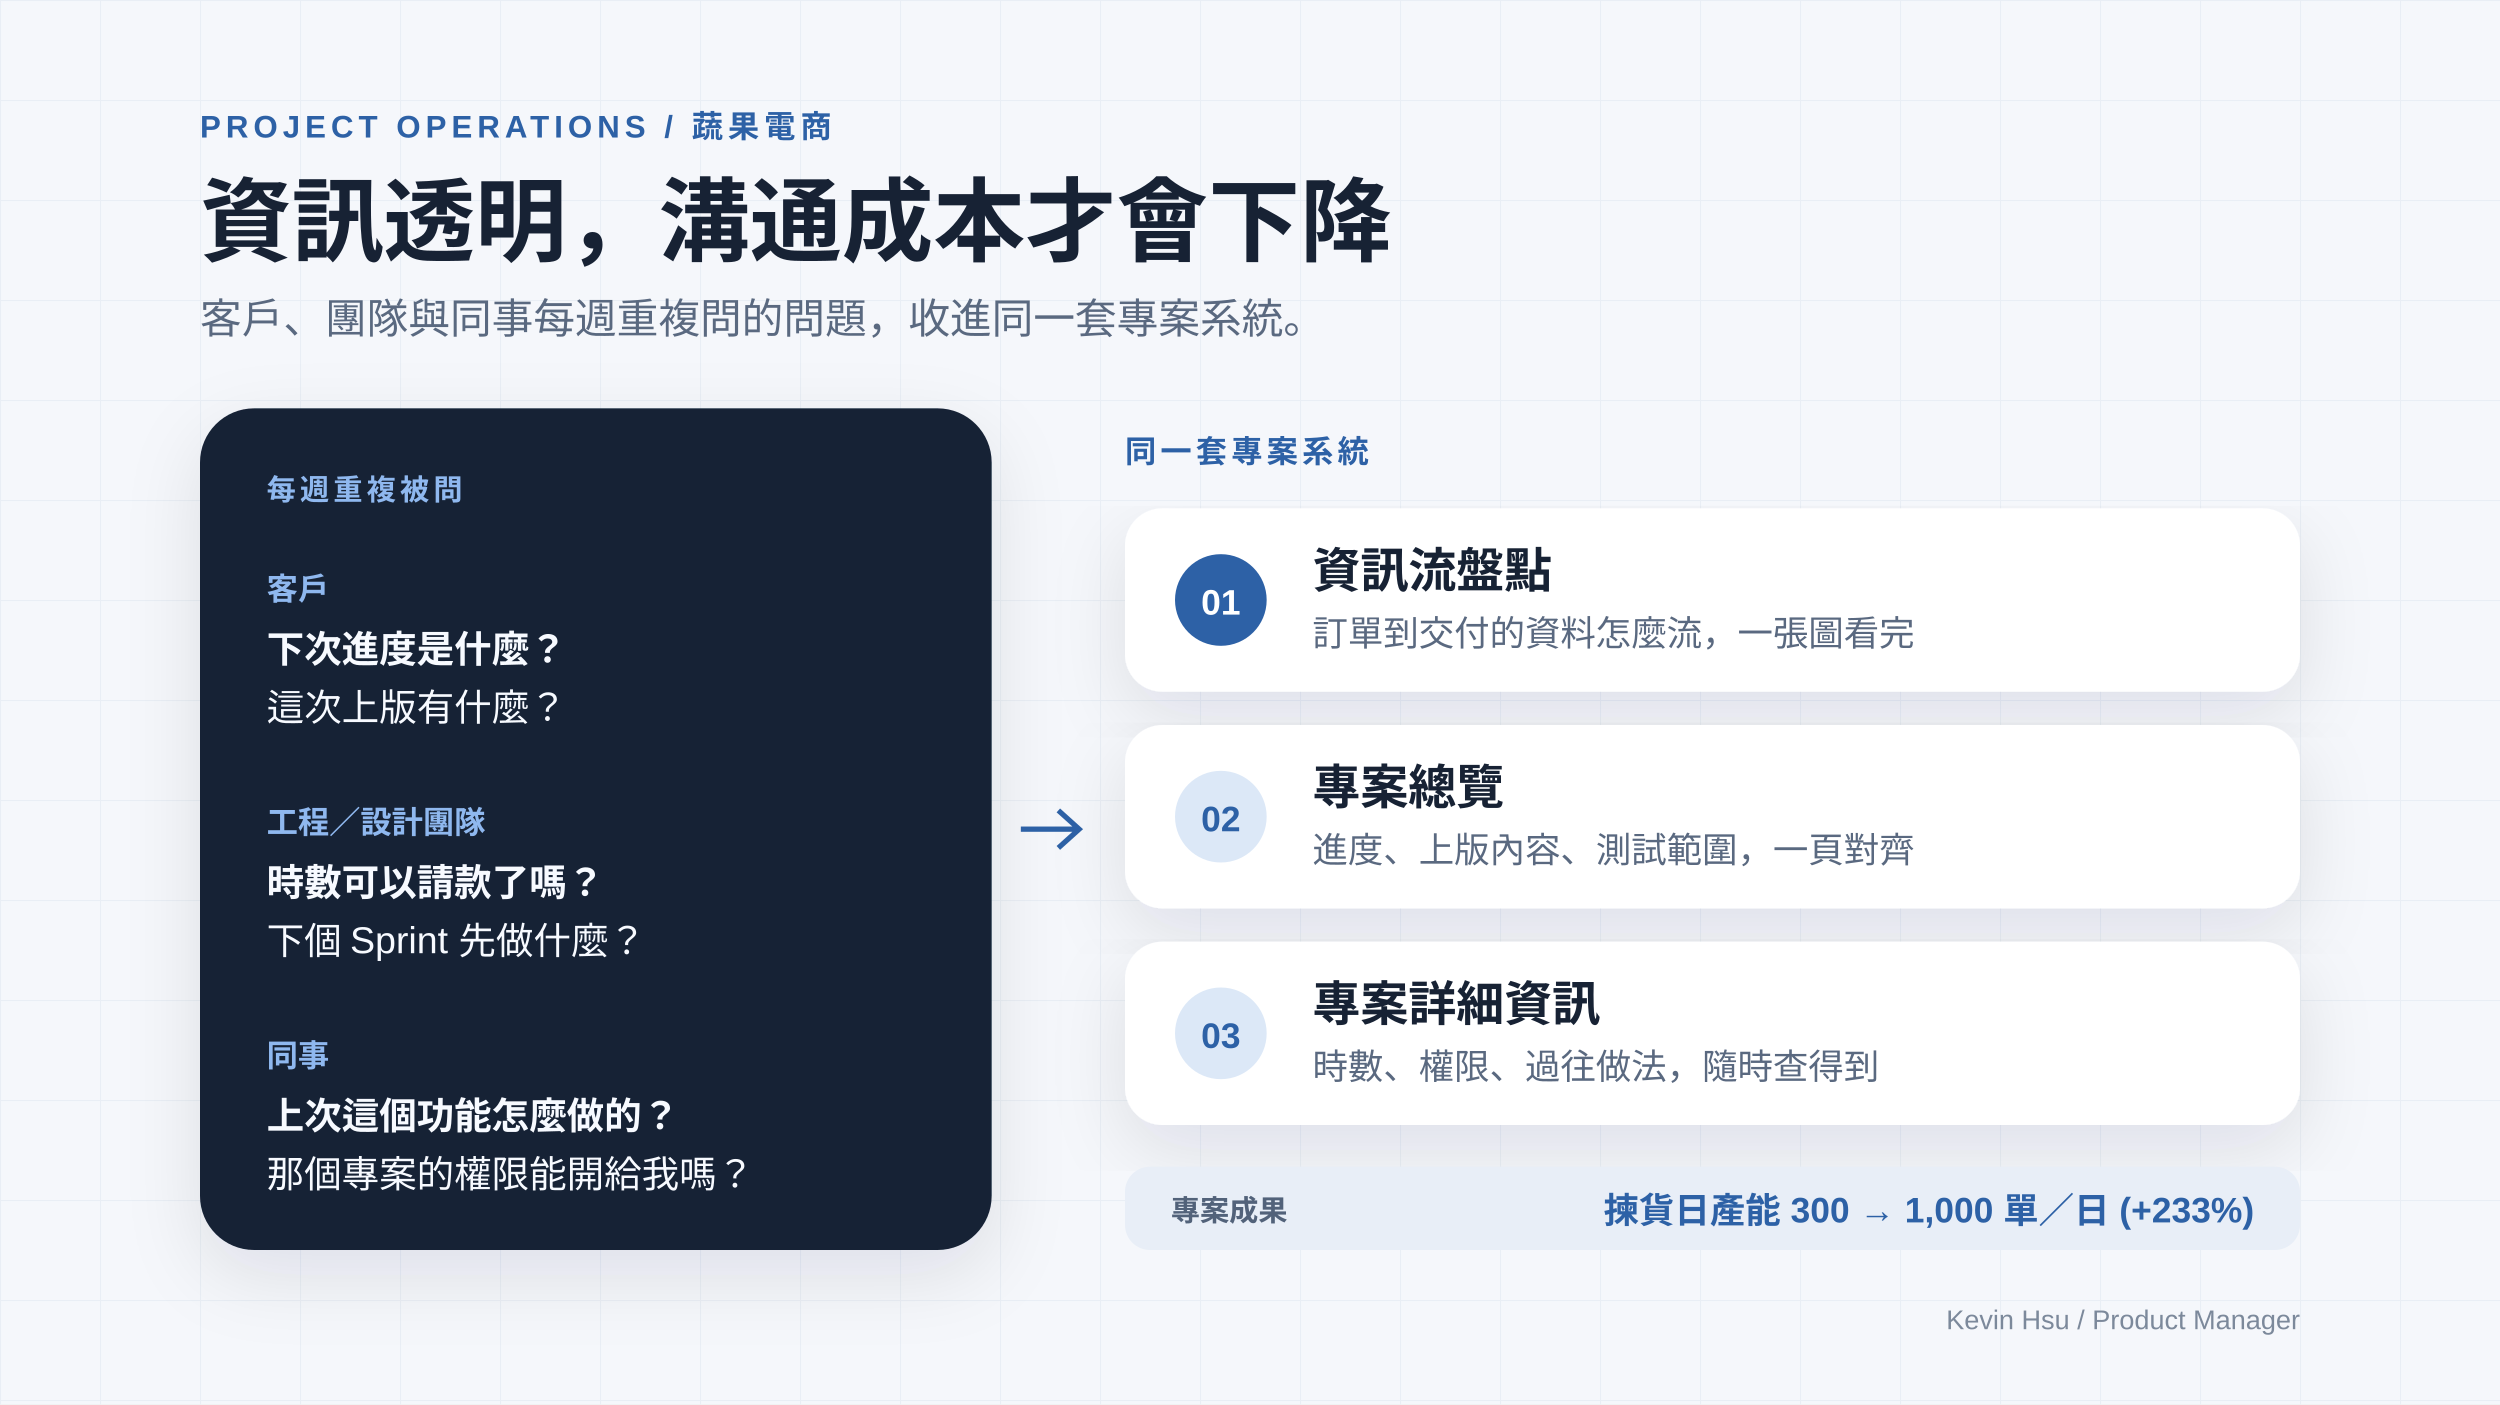
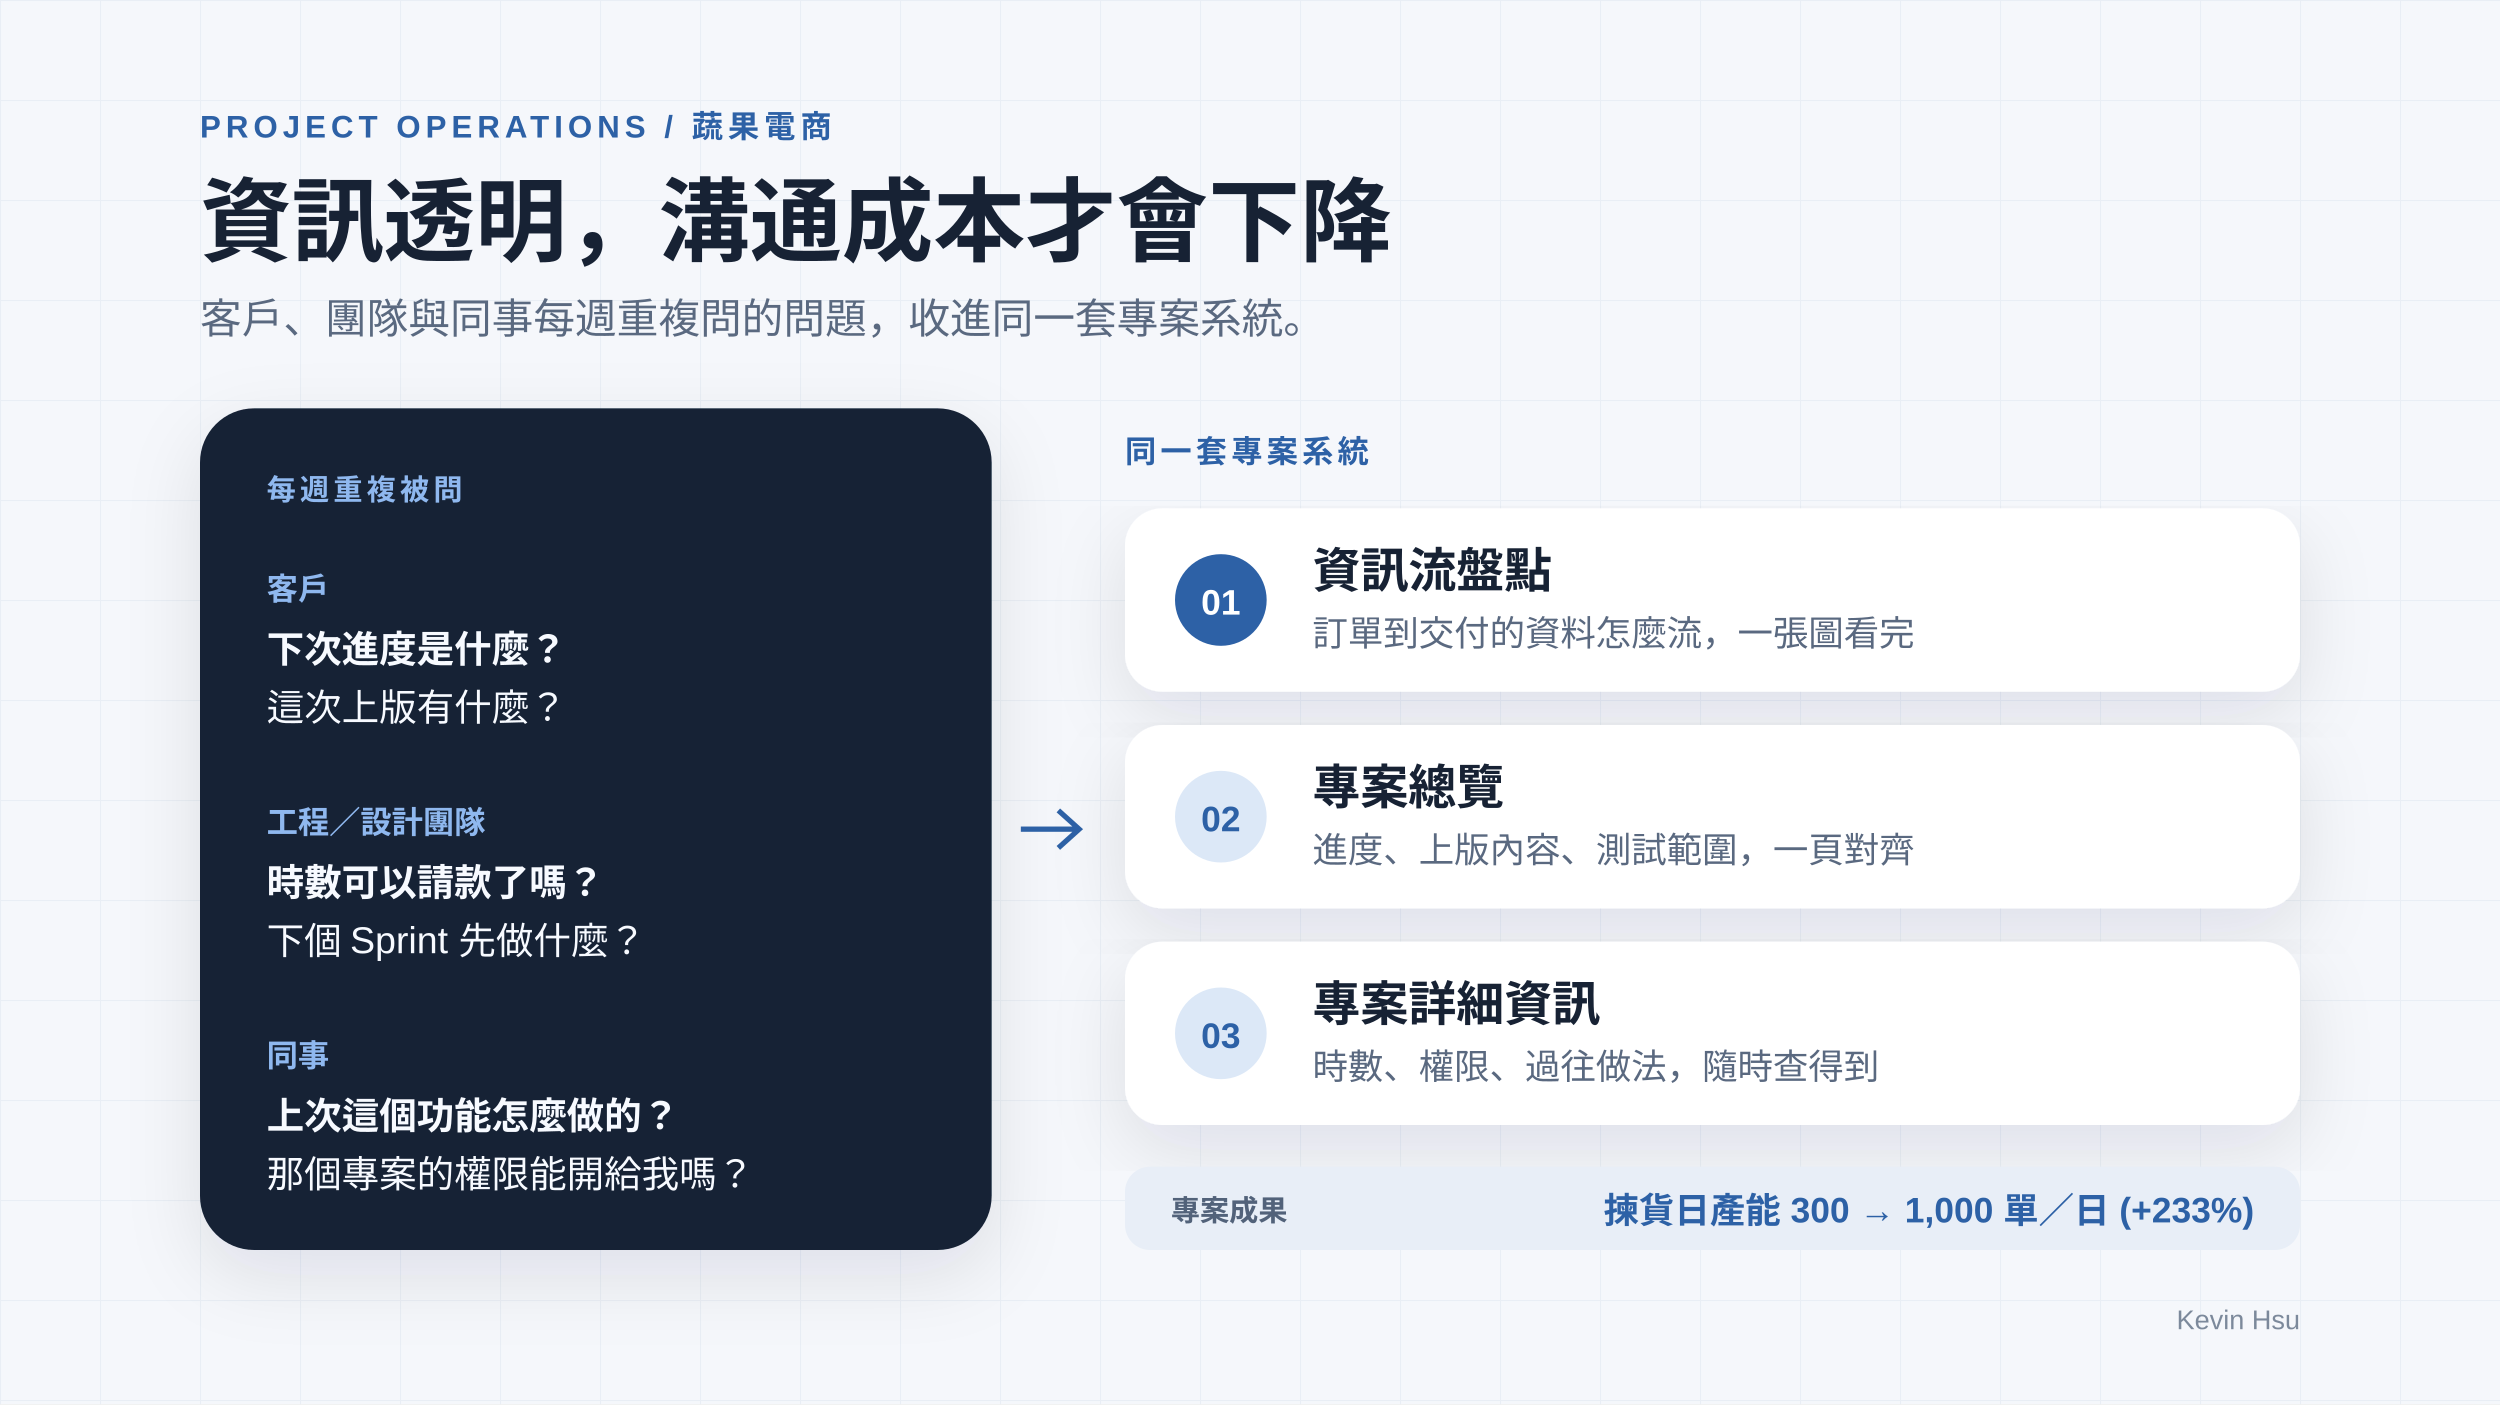
<svg xmlns="http://www.w3.org/2000/svg" width="1200" height="674" viewBox="0 0 1200 674" role="img" aria-labelledby="title desc">
  <defs>
    <pattern id="grid" width="48" height="48" patternUnits="userSpaceOnUse">
      <path d="M48 0H0V48" fill="none" stroke="#DCE4EF" stroke-width="1" />
    </pattern>
    <filter id="shadow" x="-15%" y="-15%" width="130%" height="140%">
      <feDropShadow dx="0" dy="12" stdDeviation="18" flood-color="#132033" flood-opacity=".10" />
    </filter>
  </defs>
  <rect width="1200" height="674" fill="#F5F7FB" />
  <rect width="1200" height="674" fill="url(#grid)" opacity=".48" />
  <text x="96" y="66" fill="#2D61A6" font-family="Arial, 'PingFang TC', 'Noto Sans TC', sans-serif" font-size="15" font-weight="700" text-anchor="start" letter-spacing="2.4">PROJECT OPERATIONS / 蔬果電商</text>
  <text x="96" y="122" fill="#172234" font-family="Arial, 'PingFang TC', 'Noto Sans TC', sans-serif" font-size="44" font-weight="700" text-anchor="start">資訊透明，溝通成本才會下降</text>
  <text x="96" y="160" fill="#5A6980" font-family="Arial, 'PingFang TC', 'Noto Sans TC', sans-serif" font-size="20" font-weight="400" text-anchor="start">客戶、團隊與同事每週重複問的問題，收進同一套專案系統。</text>
  <g filter="url(#shadow)">
    <rect x="96" y="196" width="380" height="404" rx="26" fill="#152236" />
  </g>
  <text x="128" y="240" fill="#8FB8EF" font-family="Arial, 'PingFang TC', 'Noto Sans TC', sans-serif" font-size="14" font-weight="700" text-anchor="start" letter-spacing="2">每週重複被問</text>
  <text x="128" y="288" fill="#8FB8EF" font-family="Arial, 'PingFang TC', 'Noto Sans TC', sans-serif" font-size="15" font-weight="700" text-anchor="start">客戶</text>
  <text x="128" y="318" fill="#F7FAFF" font-family="Arial, 'PingFang TC', 'Noto Sans TC', sans-serif" font-size="18" font-weight="600" text-anchor="start">下次進度是什麼？</text>
  <text x="128" y="346" fill="#F7FAFF" font-family="Arial, 'PingFang TC', 'Noto Sans TC', sans-serif" font-size="18" font-weight="400" text-anchor="start">這次上版有什麼？</text>
  <text x="128" y="400" fill="#8FB8EF" font-family="Arial, 'PingFang TC', 'Noto Sans TC', sans-serif" font-size="15" font-weight="700" text-anchor="start">工程／設計團隊</text>
  <text x="128" y="430" fill="#F7FAFF" font-family="Arial, 'PingFang TC', 'Noto Sans TC', sans-serif" font-size="18" font-weight="600" text-anchor="start">時數可以請款了嗎？</text>
  <text x="128" y="458" fill="#F7FAFF" font-family="Arial, 'PingFang TC', 'Noto Sans TC', sans-serif" font-size="18" font-weight="400" text-anchor="start">下個 Sprint 先做什麼？</text>
  <text x="128" y="512" fill="#8FB8EF" font-family="Arial, 'PingFang TC', 'Noto Sans TC', sans-serif" font-size="15" font-weight="700" text-anchor="start">同事</text>
  <text x="128" y="542" fill="#F7FAFF" font-family="Arial, 'PingFang TC', 'Noto Sans TC', sans-serif" font-size="18" font-weight="600" text-anchor="start">上次這個功能怎麼做的？</text>
  <text x="128" y="570" fill="#F7FAFF" font-family="Arial, 'PingFang TC', 'Noto Sans TC', sans-serif" font-size="18" font-weight="400" text-anchor="start">那個專案的權限能開給我嗎？</text>
  <path d="M490 398h28m-10-9 10 9-10 9" fill="none" stroke="#2D61A6" stroke-width="2.5" />
  <text x="540" y="222" fill="#2D61A6" font-family="Arial, 'PingFang TC', 'Noto Sans TC', sans-serif" font-size="15" font-weight="700" text-anchor="start" letter-spacing="2">同一套專案系統</text>
  <g filter="url(#shadow)">
    <rect x="540" y="244" width="564" height="88" rx="18" fill="#FFFFFF" />
  </g>
  <circle cx="586" cy="288" r="22" fill="#2D61A6" />
  <text x="586" y="295" fill="#FFFFFF" font-family="Arial, 'PingFang TC', 'Noto Sans TC', sans-serif" font-size="17" font-weight="700" text-anchor="middle">01</text>
  <text x="630" y="282" fill="#172234" font-family="Arial, 'PingFang TC', 'Noto Sans TC', sans-serif" font-size="23" font-weight="700" text-anchor="start">資訊流盤點</text>
  <text x="630" y="310" fill="#5A6980" font-family="Arial, 'PingFang TC', 'Noto Sans TC', sans-serif" font-size="17" font-weight="400" text-anchor="start">訂單到交付的資料怎麼流，一張圖看完</text>
  <g filter="url(#shadow)">
    <rect x="540" y="348" width="564" height="88" rx="18" fill="#FFFFFF" />
  </g>
  <circle cx="586" cy="392" r="22" fill="#DCE8F7" />
  <text x="586" y="399" fill="#2D61A6" font-family="Arial, 'PingFang TC', 'Noto Sans TC', sans-serif" font-size="17" font-weight="700" text-anchor="middle">02</text>
  <text x="630" y="386" fill="#172234" font-family="Arial, 'PingFang TC', 'Noto Sans TC', sans-serif" font-size="23" font-weight="700" text-anchor="start">專案總覽</text>
  <text x="630" y="414" fill="#5A6980" font-family="Arial, 'PingFang TC', 'Noto Sans TC', sans-serif" font-size="17" font-weight="400" text-anchor="start">進度、上版內容、測試範圍，一頁對齊</text>
  <g filter="url(#shadow)">
    <rect x="540" y="452" width="564" height="88" rx="18" fill="#FFFFFF" />
  </g>
  <circle cx="586" cy="496" r="22" fill="#DCE8F7" />
  <text x="586" y="503" fill="#2D61A6" font-family="Arial, 'PingFang TC', 'Noto Sans TC', sans-serif" font-size="17" font-weight="700" text-anchor="middle">03</text>
  <text x="630" y="490" fill="#172234" font-family="Arial, 'PingFang TC', 'Noto Sans TC', sans-serif" font-size="23" font-weight="700" text-anchor="start">專案詳細資訊</text>
  <text x="630" y="518" fill="#5A6980" font-family="Arial, 'PingFang TC', 'Noto Sans TC', sans-serif" font-size="17" font-weight="400" text-anchor="start">時數、權限、過往做法，隨時查得到</text>
  <rect x="540" y="560" width="564" height="40" rx="12" fill="#E8EEF7" />
  <text x="562" y="586" fill="#52627A" font-family="Arial, 'PingFang TC', 'Noto Sans TC', sans-serif" font-size="14" font-weight="700" text-anchor="start">專案成果</text>
  <text x="1082" y="587" fill="#2D61A6" font-family="Arial, 'PingFang TC', 'Noto Sans TC', sans-serif" font-size="17" font-weight="700" text-anchor="end">揀貨日產能 300 → 1,000 單／日 (+233%)</text>
-   <text x="1104" y="638" fill="#7C899B" font-family="Arial, 'PingFang TC', 'Noto Sans TC', sans-serif" font-size="13" font-weight="400" text-anchor="end">Kevin Hsu / Product Manager</text>
+   <text x="1104" y="638" fill="#7C899B" font-family="Arial, 'PingFang TC', 'Noto Sans TC', sans-serif" font-size="13" font-weight="400" text-anchor="end">Kevin Hsu</text>
</svg>
